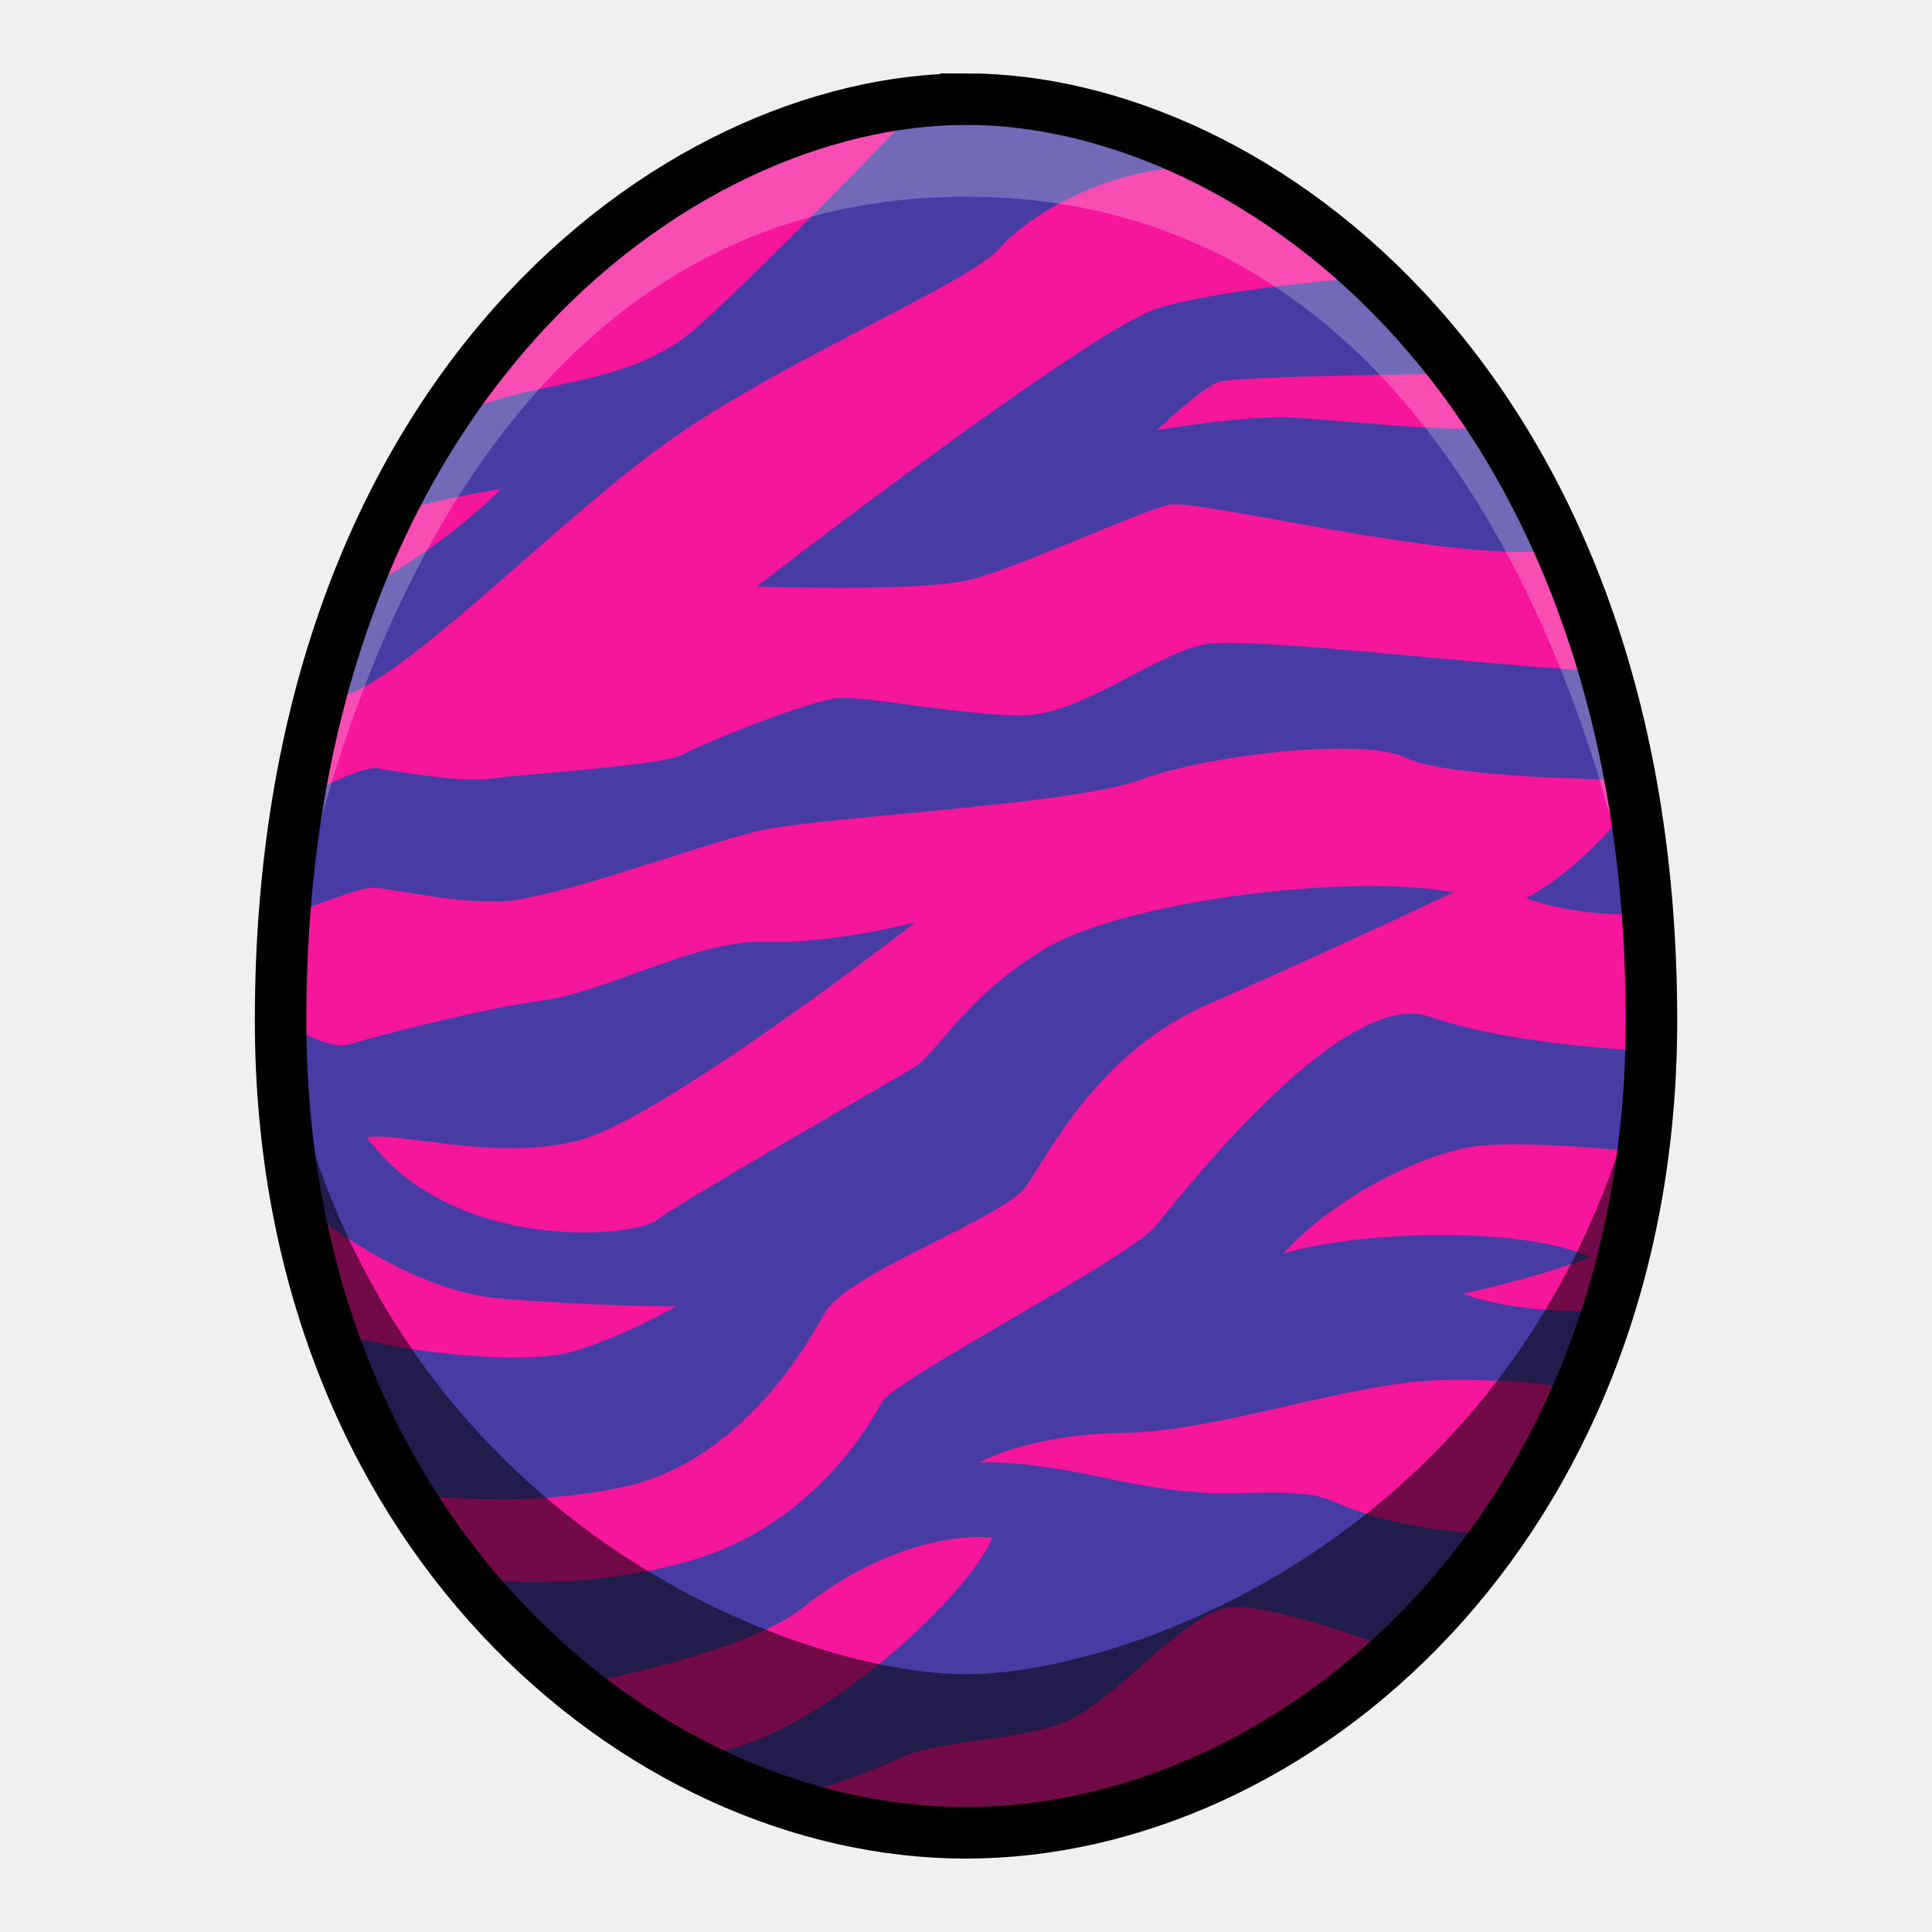
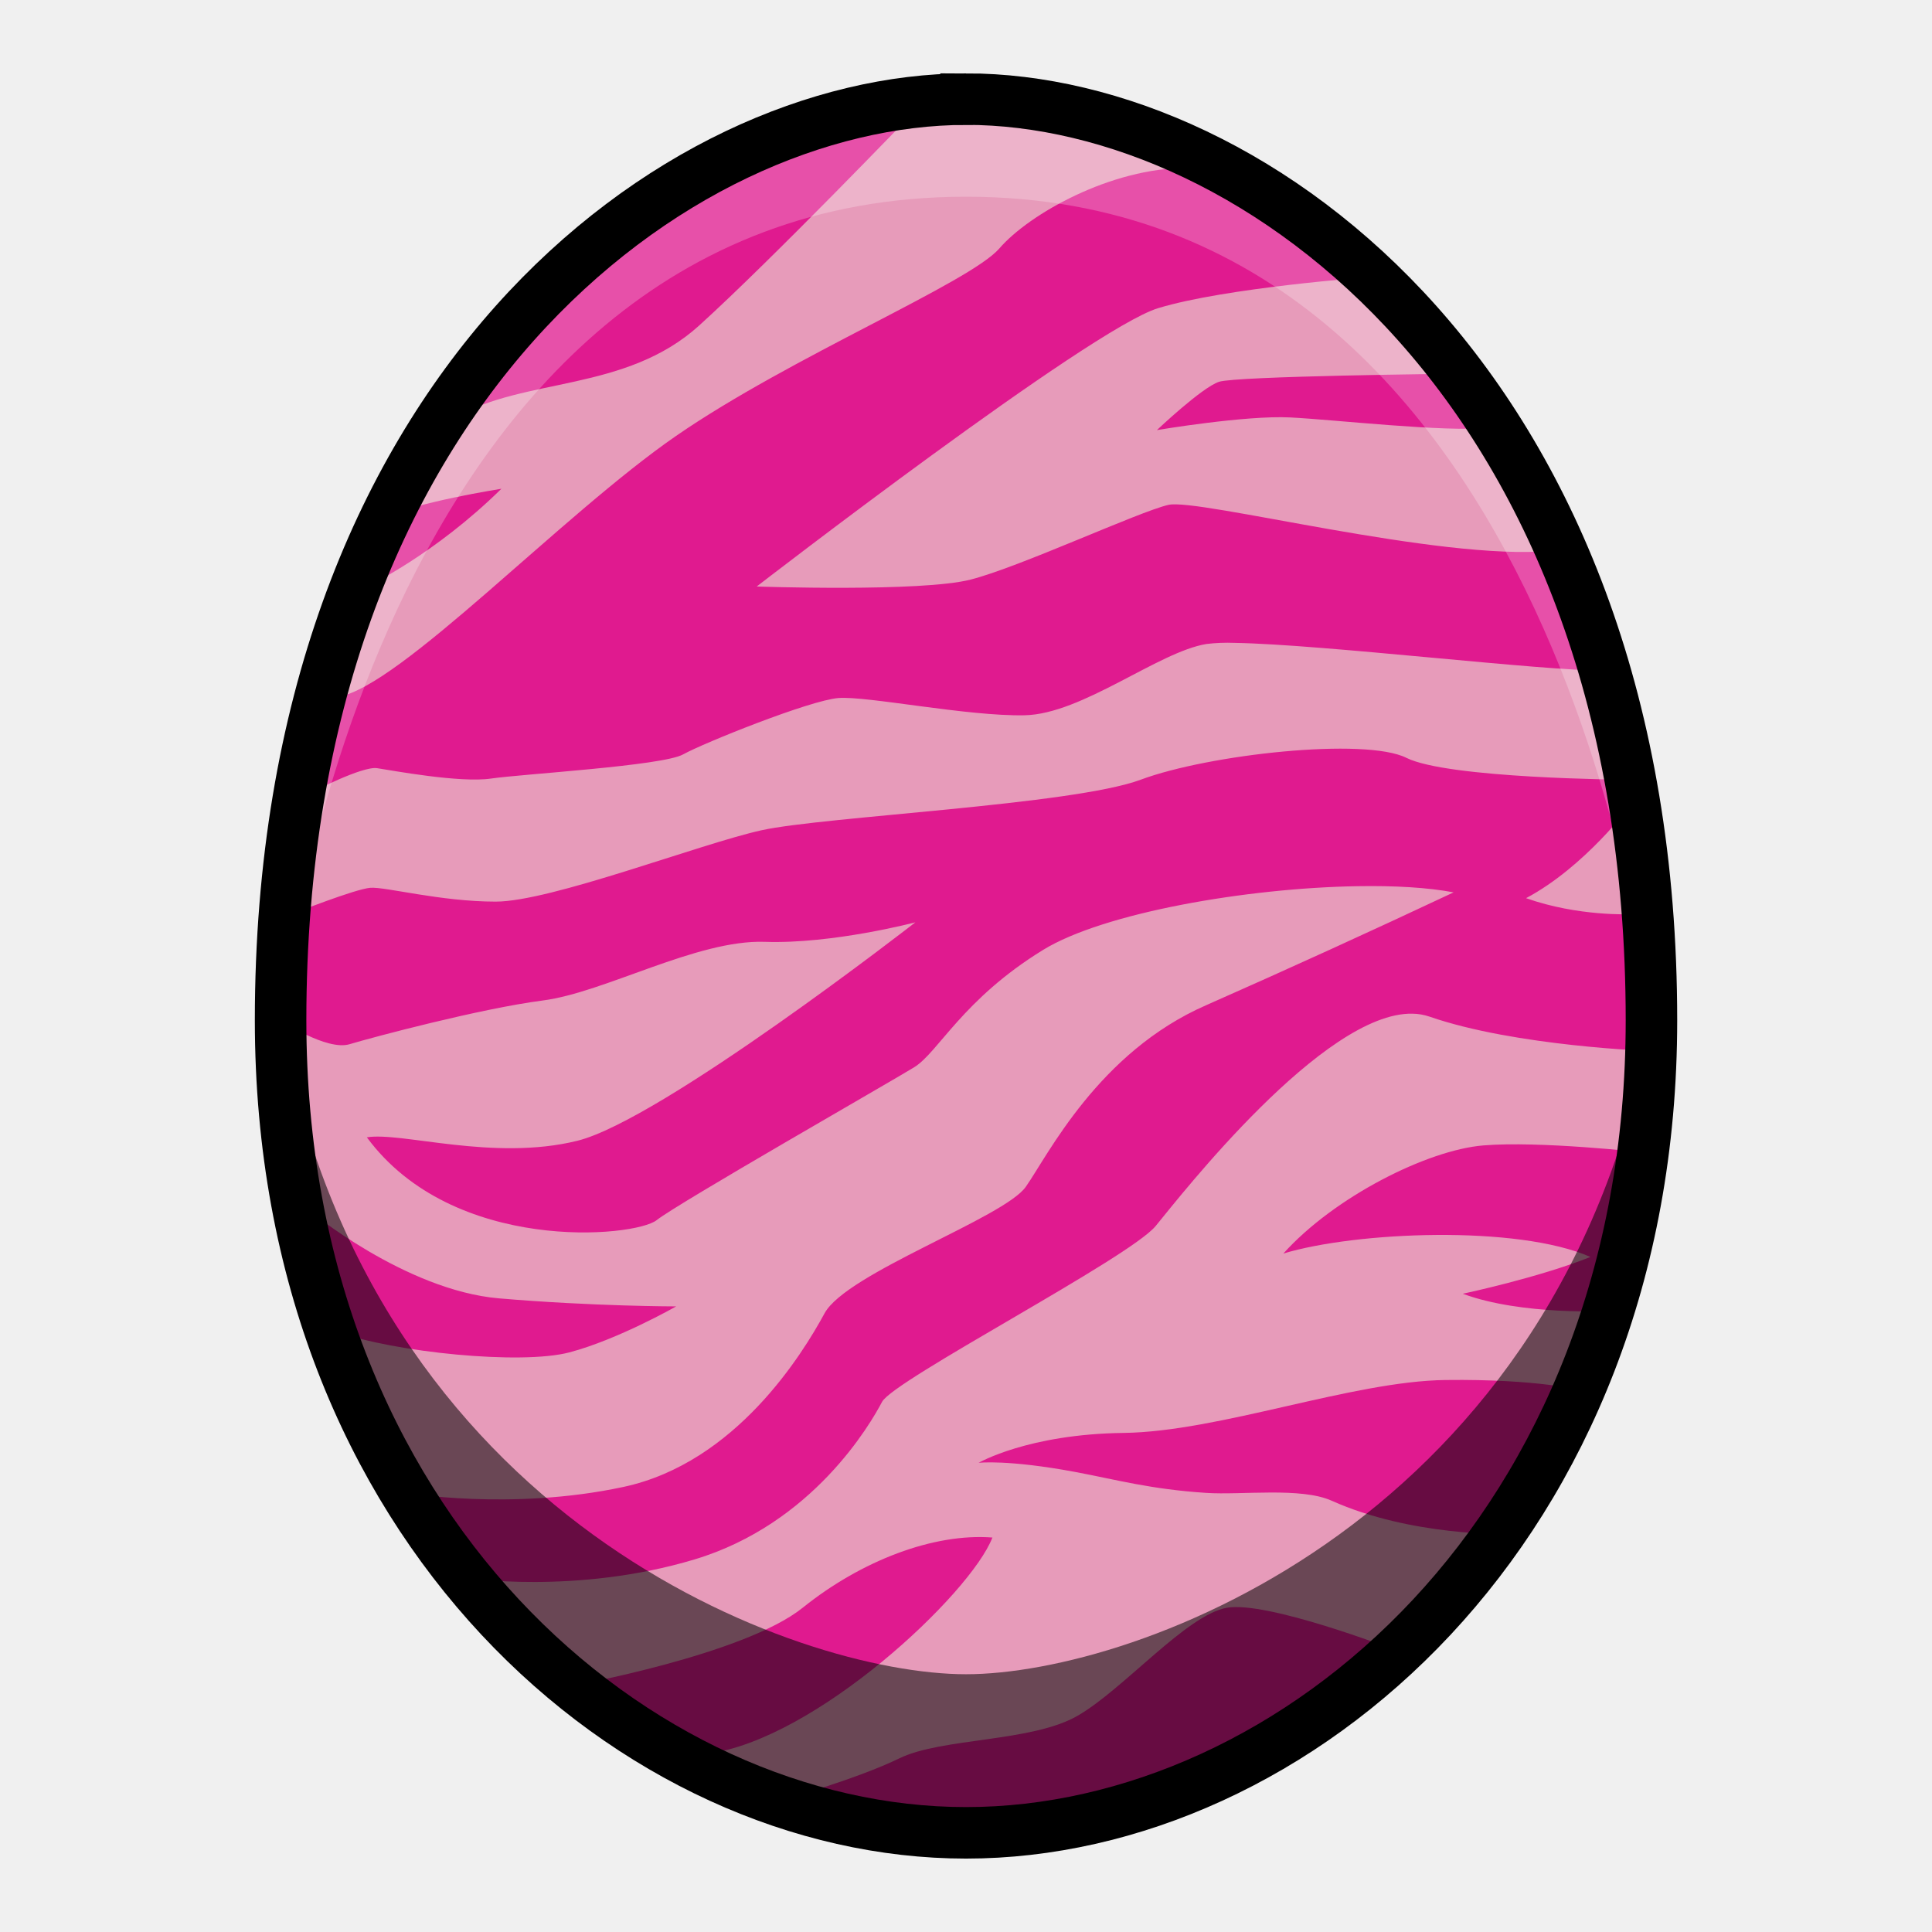
<svg xmlns="http://www.w3.org/2000/svg" viewBox="0 0 39.687 39.687">
-   <path d="M19.844 2.037c-5.953 0-14.08 5.976-14.08 18.922 0 10.441 7.34 16.691 14.08 16.691s14.08-6.25 14.08-16.691c0-12.946-8.127-18.923-14.08-18.923z" fill="#f6169b" />
-   <path d="M19.256 2.286c-.316.008-.5.03-.5.03s-2.881 3-4.393 4.37-3.59 1.062-5.008 1.889L7.937 10.63c.567-.307 2.363-.59 2.363-.59-1.37 1.347-2.717 1.985-2.717 1.985l-.638 2.29c1.276-.212 4.583-3.732 6.945-5.362 2.363-1.63 6.024-3.142 6.639-3.85.614-.71 2.291-1.654 3.85-1.654-2.02-1.099-4.172-1.187-5.123-1.163zm8.88 3.407s-2.954.213-4.348.638c-1.393.425-8.244 5.717-8.244 5.717s3.378.118 4.394-.142 3.449-1.393 4.063-1.535c.614-.142 5.575 1.157 7.843.944l-1.252-2.527c-.898.094-3.166-.166-4.087-.213-.921-.047-2.74.26-2.74.26s.921-.874 1.275-.992c.355-.118 4.796-.165 4.796-.165l-1.7-1.985zm-2.775 7.513a3.63 3.63 0 0 0-.58.023c-.993.165-2.552 1.44-3.733 1.464-1.181.024-3.236-.4-3.826-.354-.591.048-2.765.922-3.19 1.158-.425.236-3.307.402-3.945.496s-2.032-.166-2.339-.213c-.307-.047-1.346.496-1.346.496l-.354 2.48s1.251-.495 1.559-.519c.307-.024 1.44.284 2.575.284 1.134 0 4.181-1.181 5.457-1.465 1.275-.283 6.402-.52 7.795-1.04 1.394-.52 4.607-.873 5.457-.448.851.425 4.488.448 4.488.448l.119.52s-.94 1.272-2.15 1.914c1.07.38 2.15.33 2.15.33l.401-1.96-.968-3.048c-1.158.02-5.77-.537-7.57-.566zm2.526 4.998c-2.28.037-5.22.547-6.46 1.309-1.654 1.016-2.15 2.102-2.647 2.41-.496.306-4.842 2.787-5.291 3.141-.449.355-4.181.703-5.953-1.701.709-.118 2.598.497 4.323.071 1.725-.425 6.945-4.488 6.945-4.488s-1.701.449-3.095.401c-1.393-.047-3.283 1.04-4.559 1.205-1.276.165-3.496.756-3.969.898-.472.142-1.417-.49-1.417-.49l.567 3.891s1.984 1.654 3.921 1.82c1.937.165 3.638.165 3.638.165s-1.204.685-2.196.945c-.993.26-3.592 0-4.773-.425l1.394 3.307s2.174.378 4.489-.118 3.685-2.74 4.134-3.567c.449-.827 3.685-1.961 4.134-2.599.449-.638 1.488-2.764 3.709-3.732a235.68 235.68 0 0 0 5.079-2.316c-.526-.1-1.213-.14-1.973-.127zm1.127 2.619c-1.825-.037-4.763 3.739-5.273 4.36-.543.66-5.386 3.165-5.622 3.614-.236.449-1.418 2.504-3.85 3.236-2.434.733-4.725.378-4.725.378l2.197 2.22s3.544-.637 4.748-1.605c1.205-.969 2.693-1.536 3.897-1.442-.448 1.158-3.637 4.158-5.858 4.441l1.56.945s1.512-.425 2.386-.85c.874-.426 2.716-.33 3.66-.874.946-.543 2.245-2.079 3.072-2.22.827-.142 3.402.85 3.402.85l2.339-2.363s-1.961.047-3.591-.685c-.63-.283-1.848-.113-2.577-.161-1.157-.076-1.836-.27-2.691-.43-1.394-.26-1.985-.188-1.985-.188s1.016-.59 2.977-.614c1.96-.024 4.7-1.064 6.614-1.087 1.914-.024 2.788.213 2.788.213l.567-1.63s-1.795.094-3-.355c0 0 1.559-.33 2.622-.756-1.512-.661-4.82-.52-6.308-.07 1.04-1.158 2.953-2.127 4.11-2.221 1.158-.095 3.26.142 3.26.142l.19-2.08s-2.787-.094-4.56-.708a1.13 1.13 0 0 0-.349-.06z" fill="#473ca4" />
+   <path d="M19.844 2.037c-5.953 0-14.08 5.976-14.08 18.922 0 10.441 7.34 16.691 14.08 16.691s14.08-6.25 14.08-16.691c0-12.946-8.127-18.923-14.08-18.923z" fill="#e01a8f" />
+   <path d="M19.256 2.286c-.316.008-.5.03-.5.03s-2.881 3-4.393 4.37-3.59 1.062-5.008 1.889L7.937 10.63c.567-.307 2.363-.59 2.363-.59-1.37 1.347-2.717 1.985-2.717 1.985l-.638 2.29c1.276-.212 4.583-3.732 6.945-5.362 2.363-1.63 6.024-3.142 6.639-3.85.614-.71 2.291-1.654 3.85-1.654-2.02-1.099-4.172-1.187-5.123-1.163zm8.88 3.407s-2.954.213-4.348.638c-1.393.425-8.244 5.717-8.244 5.717s3.378.118 4.394-.142 3.449-1.393 4.063-1.535c.614-.142 5.575 1.157 7.843.944l-1.252-2.527c-.898.094-3.166-.166-4.087-.213-.921-.047-2.74.26-2.74.26s.921-.874 1.275-.992c.355-.118 4.796-.165 4.796-.165l-1.7-1.985zm-2.775 7.513a3.63 3.63 0 0 0-.58.023c-.993.165-2.552 1.44-3.733 1.464-1.181.024-3.236-.4-3.826-.354-.591.048-2.765.922-3.19 1.158-.425.236-3.307.402-3.945.496s-2.032-.166-2.339-.213c-.307-.047-1.346.496-1.346.496l-.354 2.48s1.251-.495 1.559-.519c.307-.024 1.44.284 2.575.284 1.134 0 4.181-1.181 5.457-1.465 1.275-.283 6.402-.52 7.795-1.04 1.394-.52 4.607-.873 5.457-.448.851.425 4.488.448 4.488.448l.119.52s-.94 1.272-2.15 1.914c1.07.38 2.15.33 2.15.33l.401-1.96-.968-3.048c-1.158.02-5.77-.537-7.57-.566zm2.526 4.998c-2.28.037-5.22.547-6.46 1.309-1.654 1.016-2.15 2.102-2.647 2.41-.496.306-4.842 2.787-5.291 3.141-.449.355-4.181.703-5.953-1.701.709-.118 2.598.497 4.323.071 1.725-.425 6.945-4.488 6.945-4.488s-1.701.449-3.095.401c-1.393-.047-3.283 1.04-4.559 1.205-1.276.165-3.496.756-3.969.898-.472.142-1.417-.49-1.417-.49l.567 3.891s1.984 1.654 3.921 1.82c1.937.165 3.638.165 3.638.165s-1.204.685-2.196.945c-.993.26-3.592 0-4.773-.425l1.394 3.307s2.174.378 4.489-.118 3.685-2.74 4.134-3.567c.449-.827 3.685-1.961 4.134-2.599.449-.638 1.488-2.764 3.709-3.732a235.68 235.68 0 0 0 5.079-2.316c-.526-.1-1.213-.14-1.973-.127zm1.127 2.619c-1.825-.037-4.763 3.739-5.273 4.36-.543.66-5.386 3.165-5.622 3.614-.236.449-1.418 2.504-3.85 3.236-2.434.733-4.725.378-4.725.378l2.197 2.22s3.544-.637 4.748-1.605c1.205-.969 2.693-1.536 3.897-1.442-.448 1.158-3.637 4.158-5.858 4.441l1.56.945s1.512-.425 2.386-.85c.874-.426 2.716-.33 3.66-.874.946-.543 2.245-2.079 3.072-2.22.827-.142 3.402.85 3.402.85l2.339-2.363s-1.961.047-3.591-.685c-.63-.283-1.848-.113-2.577-.161-1.157-.076-1.836-.27-2.691-.43-1.394-.26-1.985-.188-1.985-.188s1.016-.59 2.977-.614c1.96-.024 4.7-1.064 6.614-1.087 1.914-.024 2.788.213 2.788.213l.567-1.63s-1.795.094-3-.355c0 0 1.559-.33 2.622-.756-1.512-.661-4.82-.52-6.308-.07 1.04-1.158 2.953-2.127 4.11-2.221 1.158-.095 3.26.142 3.26.142l.19-2.08s-2.787-.094-4.56-.708a1.13 1.13 0 0 0-.349-.06z" fill="#e79bba" />
  <path d="M19.844 2.037c-8.886 0-14.08 9.48-14.08 18.922 0 0 1.718-16.918 14.08-16.918s14.08 16.918 14.08 16.918c0-9.442-5.195-18.923-14.08-18.923z" opacity=".238" fill="#fff" />
  <path d="M5.764 20.959c.25 12.682 10.938 16.691 14.08 16.691 3.141 0 13.83-4.009 14.08-16.691-1.822 10.27-10.607 13.433-14.08 13.433-3.474 0-12.258-3.164-14.08-13.433z" opacity=".541" />
  <path d="M19.844 2.037c-5.953 0-14.08 5.976-14.08 18.922 0 10.441 7.34 16.691 14.08 16.691s14.08-6.25 14.08-16.691c0-12.946-8.127-18.923-14.08-18.923z" fill="none" stroke="#000" stroke-width="1.058" />
</svg>
